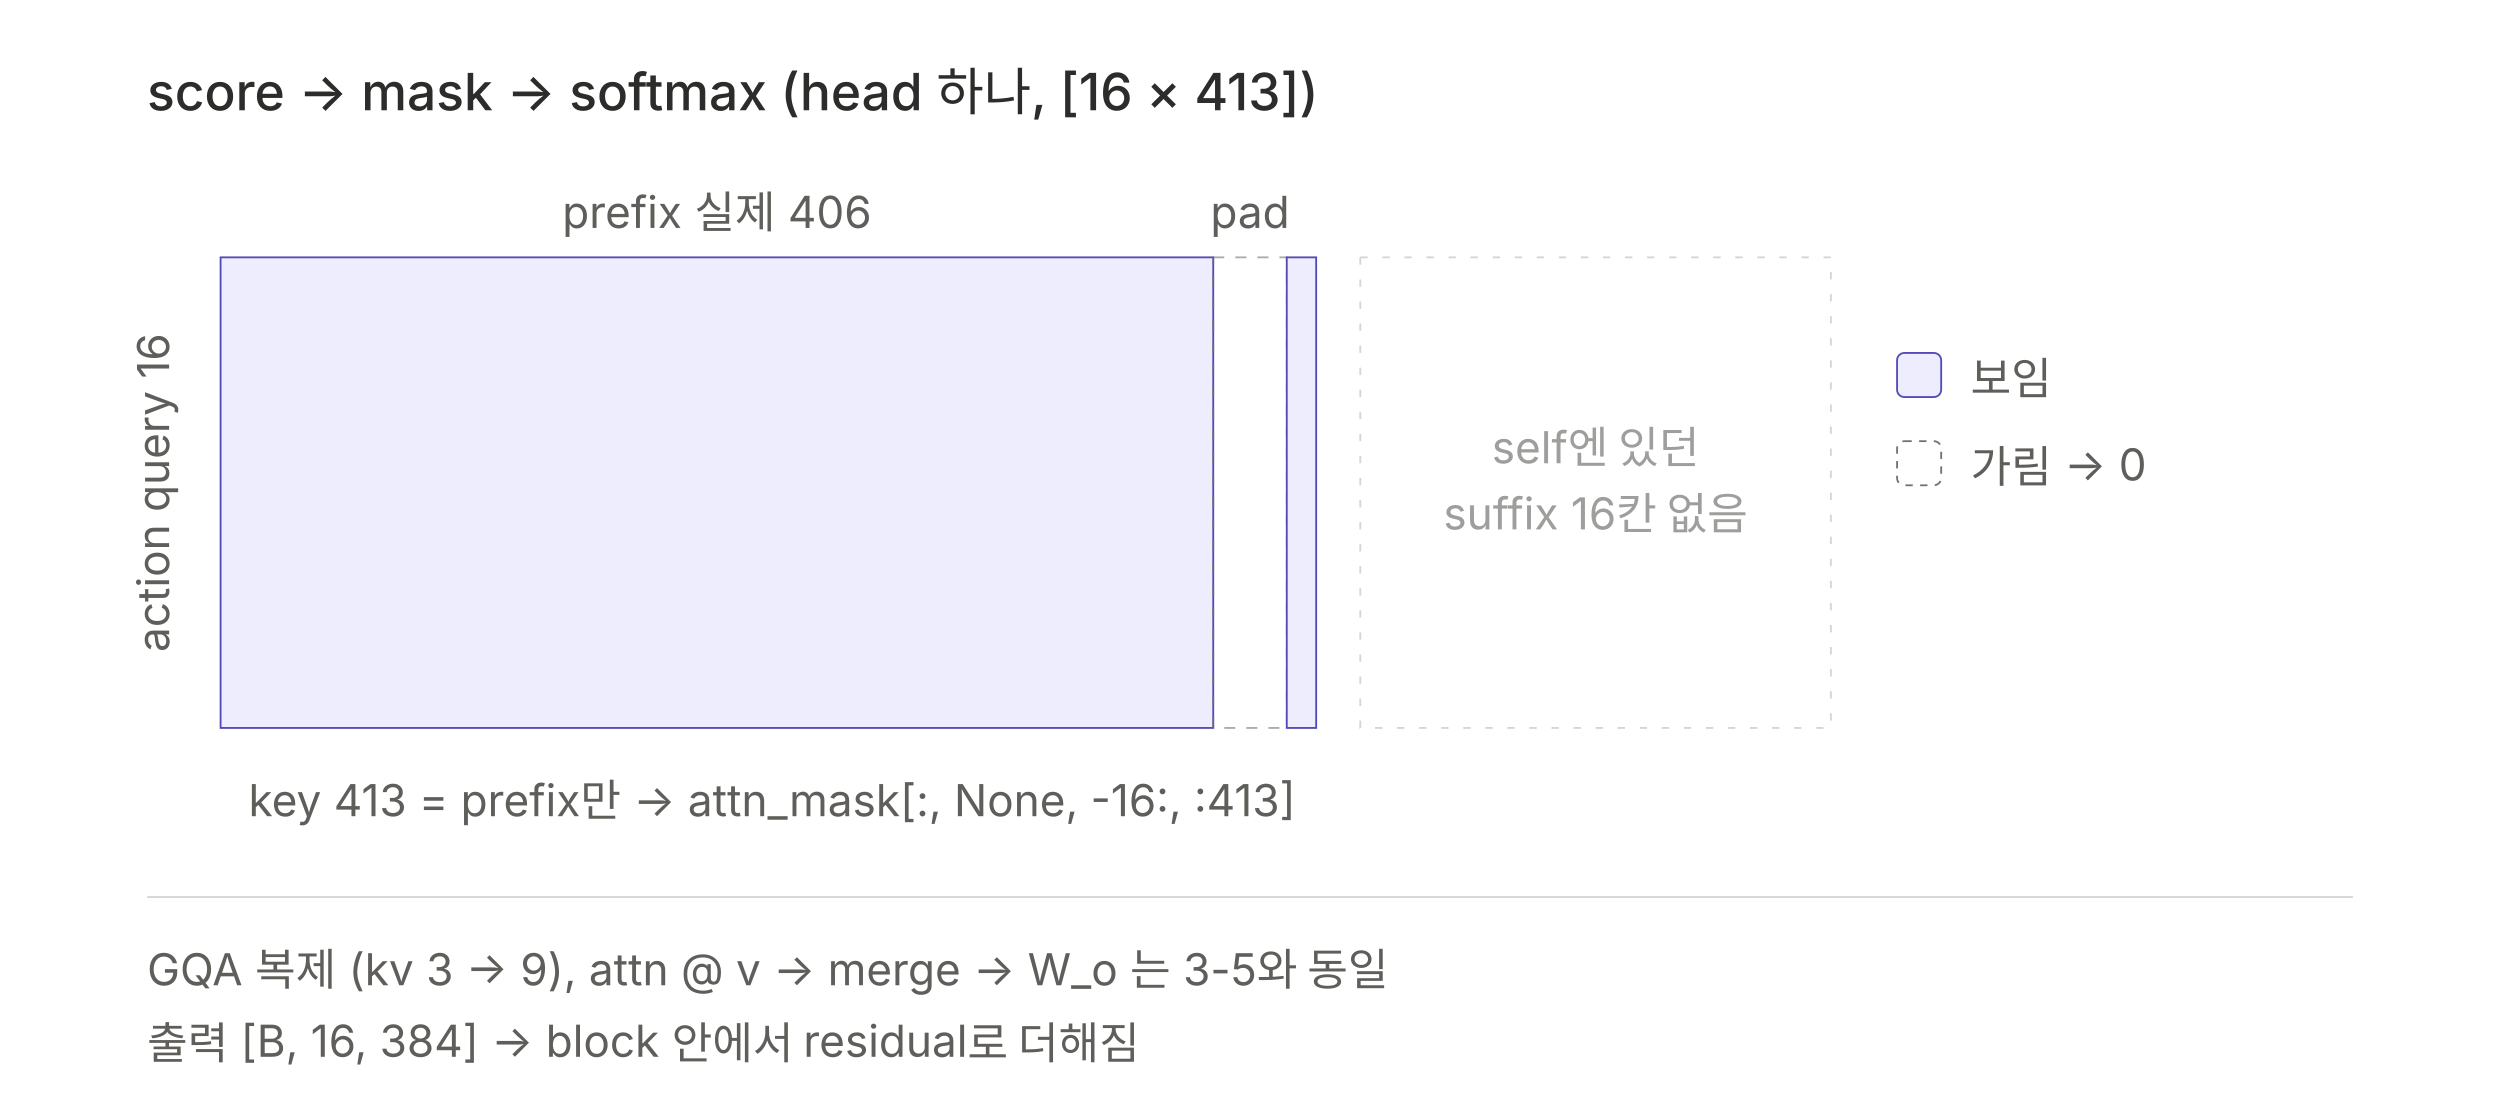
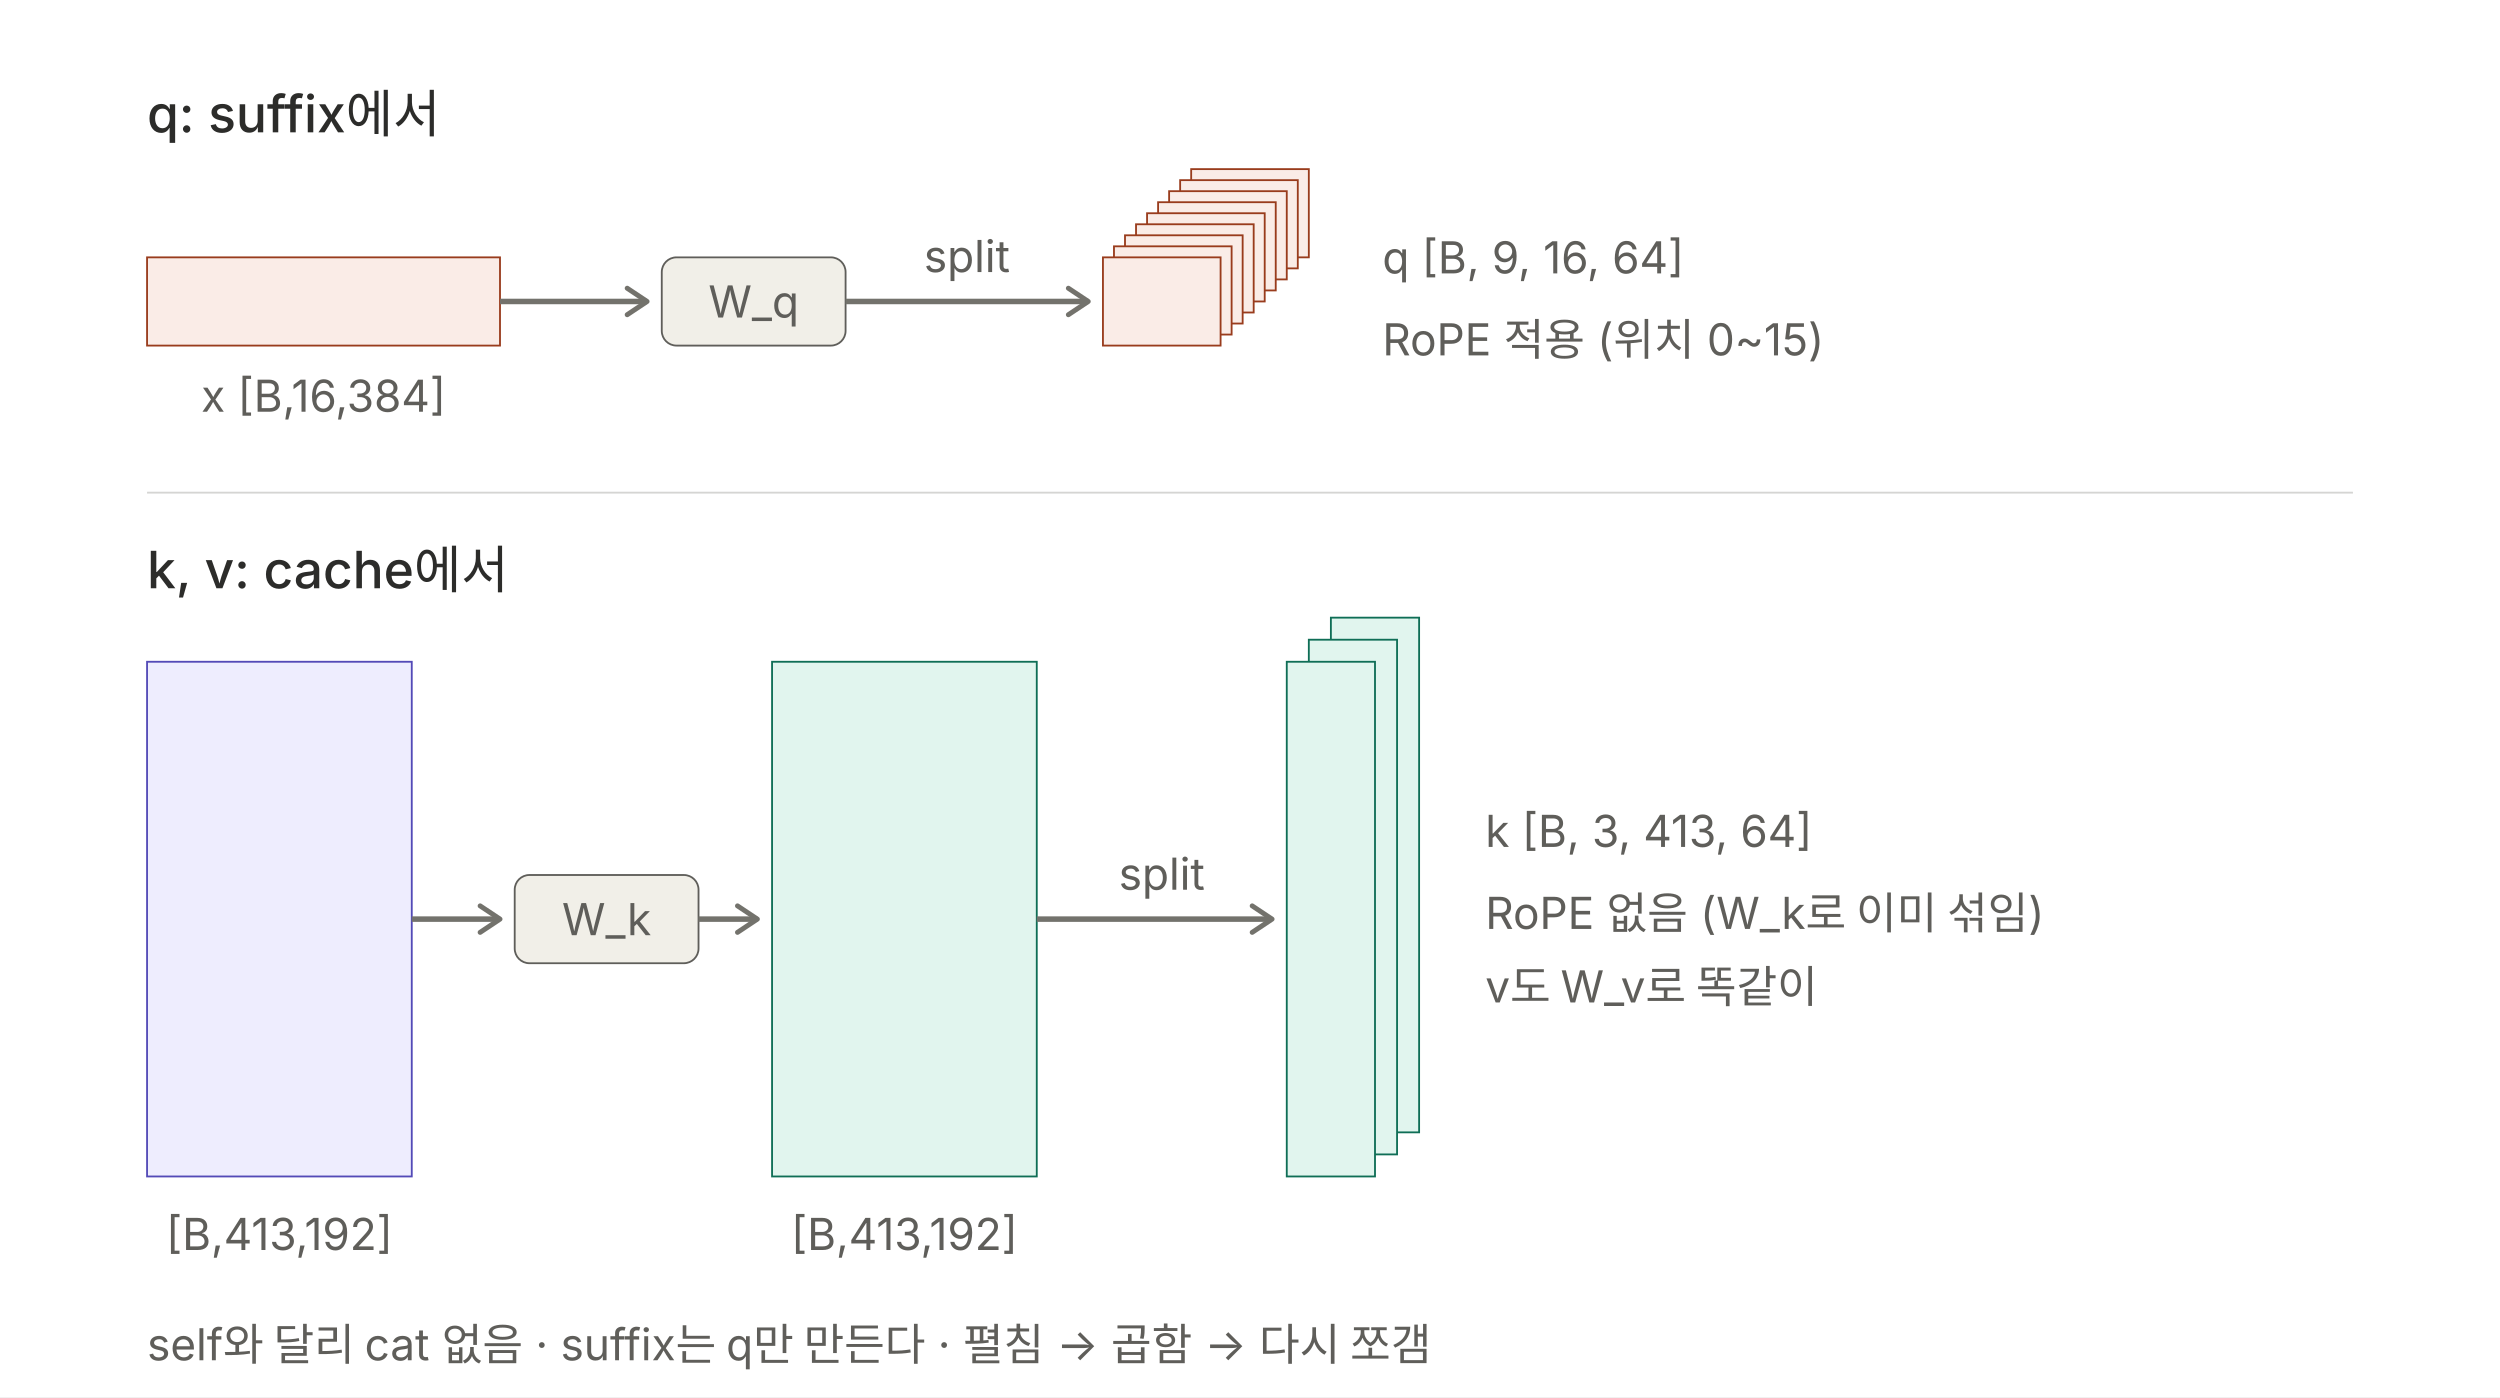
- <svg xmlns="http://www.w3.org/2000/svg" width="680" height="300" viewBox="0 0 680 300" font-family="-apple-system, 'Apple SD Gothic Neo', 'Noto Sans KR', sans-serif">
-   <style>.th{font-size:14px;font-weight:500;fill:#2C2C2A}.ts{font-size:12px;fill:#5F5E5A}.c-purple{fill:#EEEDFE;stroke:#534AB7}</style>
-   <rect width="680" height="300" fill="#ffffff" />
-   <text class="th" x="40" y="30">score → mask → softmax  (head 하나, [16 × 413])</text>
-   <text class="ts" x="195" y="62" text-anchor="middle">prefix 실제 406</text>
-   <text class="ts" x="340" y="62" text-anchor="middle">pad</text>
-   <rect class="c-purple" x="60" y="70" width="270" height="128" stroke-width="0.5" />
-   <rect x="330" y="70" width="20" height="128" fill="none" stroke="#73726c" stroke-width="0.5" stroke-dasharray="3 3" opacity="0.6" />
-   <rect class="c-purple" x="350" y="70" width="8" height="128" stroke-width="0.5" />
-   <rect x="370" y="70" width="128" height="128" fill="none" stroke="#73726c" stroke-width="0.5" stroke-dasharray="2 4" opacity="0.3" />
-   <text class="ts" x="434" y="126" text-anchor="middle" opacity="0.6">self엔 있던</text>
-   <text class="ts" x="434" y="144" text-anchor="middle" opacity="0.6">suffix 16칸 없음</text>
-   <text class="ts" x="46" y="134" text-anchor="middle" transform="rotate(-90 46 134)">action query 16</text>
-   <rect class="c-purple" x="516" y="96" width="12" height="12" rx="2" stroke-width="0.5" />
-   <text class="ts" x="536" y="102" dominant-baseline="central">보임</text>
-   <rect x="516" y="120" width="12" height="12" rx="2" fill="none" stroke="#73726c" stroke-width="0.5" stroke-dasharray="2 2" />
-   <text class="ts" x="536" y="126" dominant-baseline="central">가림 → 0</text>
-   <text class="ts" x="210" y="222" text-anchor="middle">key 413 = prefix만  →  attn_mask[:, None, -16:, :413]</text>
-   <line x1="40" y1="244" x2="640" y2="244" stroke="#73726c" stroke-width="0.5" opacity="0.3" />
-   <text class="ts" x="40" y="268">GQA 복제 (kv 3 → 9), attn @ v → merge → W_o 는 3-5와 동일</text>
-   <text class="ts" x="40" y="288">출력 [B, 16, 384] → block 안에서 residual로 더해짐</text>
+ <svg xmlns="http://www.w3.org/2000/svg" width="680" height="380" viewBox="0 0 680 380" font-family="-apple-system, 'Apple SD Gothic Neo', 'Noto Sans KR', sans-serif">
+   <style>.th{font-size:14px;font-weight:500;fill:#2C2C2A}.ts{font-size:12px;fill:#5F5E5A}.arr{stroke:#73726c;stroke-width:1.5;fill:none}.box{fill:#F1EFE8;stroke:#5F5E5A}.c-purple,.c-purple rect{fill:#EEEDFE;stroke:#534AB7}.c-coral,.c-coral rect{fill:#FAECE7;stroke:#993C1D}.c-teal,.c-teal rect{fill:#E1F5EE;stroke:#0F6E56}</style>
+   <rect width="680" height="380" fill="#ffffff" />
+   <defs>
+     <marker id="arrow" viewBox="0 0 10 10" refX="8" refY="5" markerWidth="6" markerHeight="6" orient="auto">
+       <path d="M2 1L8 5L2 9" fill="none" stroke="#73726c" stroke-width="1.5" stroke-linecap="round" stroke-linejoin="round" />
+     </marker>
+   </defs>
+   <text class="th" x="40" y="36">q: suffix에서</text>
+   <rect class="c-coral" x="40" y="70" width="96" height="24" stroke-width="0.5" />
+   <text class="ts" x="88" y="112" text-anchor="middle">x [B,16,384]</text>
+   <line x1="136" y1="82" x2="176" y2="82" class="arr" marker-end="url(#arrow)" />
+   <rect class="box" x="180" y="70" width="50" height="24" rx="4" stroke-width="0.5" />
+   <text class="ts" x="205" y="82" text-anchor="middle" dominant-baseline="central">W_q</text>
+   <text class="ts" x="263" y="74" text-anchor="middle">split</text>
+   <line x1="230" y1="82" x2="296" y2="82" class="arr" marker-end="url(#arrow)" />
+   <g class="c-coral">
+     <rect x="324" y="46" width="32" height="24" stroke-width="0.5" />
+     <rect x="321" y="49" width="32" height="24" stroke-width="0.5" />
+     <rect x="318" y="52" width="32" height="24" stroke-width="0.5" />
+     <rect x="315" y="55" width="32" height="24" stroke-width="0.5" />
+     <rect x="312" y="58" width="32" height="24" stroke-width="0.5" />
+     <rect x="309" y="61" width="32" height="24" stroke-width="0.5" />
+     <rect x="306" y="64" width="32" height="24" stroke-width="0.5" />
+     <rect x="303" y="67" width="32" height="24" stroke-width="0.5" />
+     <rect x="300" y="70" width="32" height="24" stroke-width="0.5" />
+   </g>
+   <text class="ts" x="376" y="70" dominant-baseline="central">q [B, 9, 16, 64]</text>
+   <text class="ts" x="376" y="90" dominant-baseline="central">RoPE 적용 (위치 0~15)</text>
+   <line x1="40" y1="134" x2="640" y2="134" stroke="#73726c" stroke-width="0.5" opacity="0.3" />
+   <text class="th" x="40" y="160">k, v: cache에서</text>
+   <rect class="c-purple" x="40" y="180" width="72" height="140" stroke-width="0.5" />
+   <text class="ts" x="76" y="340" text-anchor="middle">[B,413,192]</text>
+   <line x1="112" y1="250" x2="136" y2="250" class="arr" marker-end="url(#arrow)" />
+   <rect class="box" x="140" y="238" width="50" height="24" rx="4" stroke-width="0.5" />
+   <text class="ts" x="165" y="250" text-anchor="middle" dominant-baseline="central">W_k</text>
+   <line x1="190" y1="250" x2="206" y2="250" class="arr" marker-end="url(#arrow)" />
+   <rect class="c-teal" x="210" y="180" width="72" height="140" stroke-width="0.5" />
+   <text class="ts" x="246" y="340" text-anchor="middle">[B,413,192]</text>
+   <text class="ts" x="316" y="242" text-anchor="middle">split</text>
+   <line x1="282" y1="250" x2="346" y2="250" class="arr" marker-end="url(#arrow)" />
+   <g class="c-teal">
+     <rect x="362" y="168" width="24" height="140" stroke-width="0.5" />
+     <rect x="356" y="174" width="24" height="140" stroke-width="0.5" />
+     <rect x="350" y="180" width="24" height="140" stroke-width="0.5" />
+   </g>
+   <text class="ts" x="404" y="226" dominant-baseline="central">k [B, 3, 413, 64]</text>
+   <text class="ts" x="404" y="246" dominant-baseline="central">RoPE 없음 (W_k로 이미 섞임)</text>
+   <text class="ts" x="404" y="266" dominant-baseline="central">v도 W_v로 똑같이</text>
+   <text class="ts" x="40" y="370">self와 달리 cat 없음 · suffix는 q만 만든다 · 펼침 → 곱함 → 다시 쪼갬</text>
</svg>
